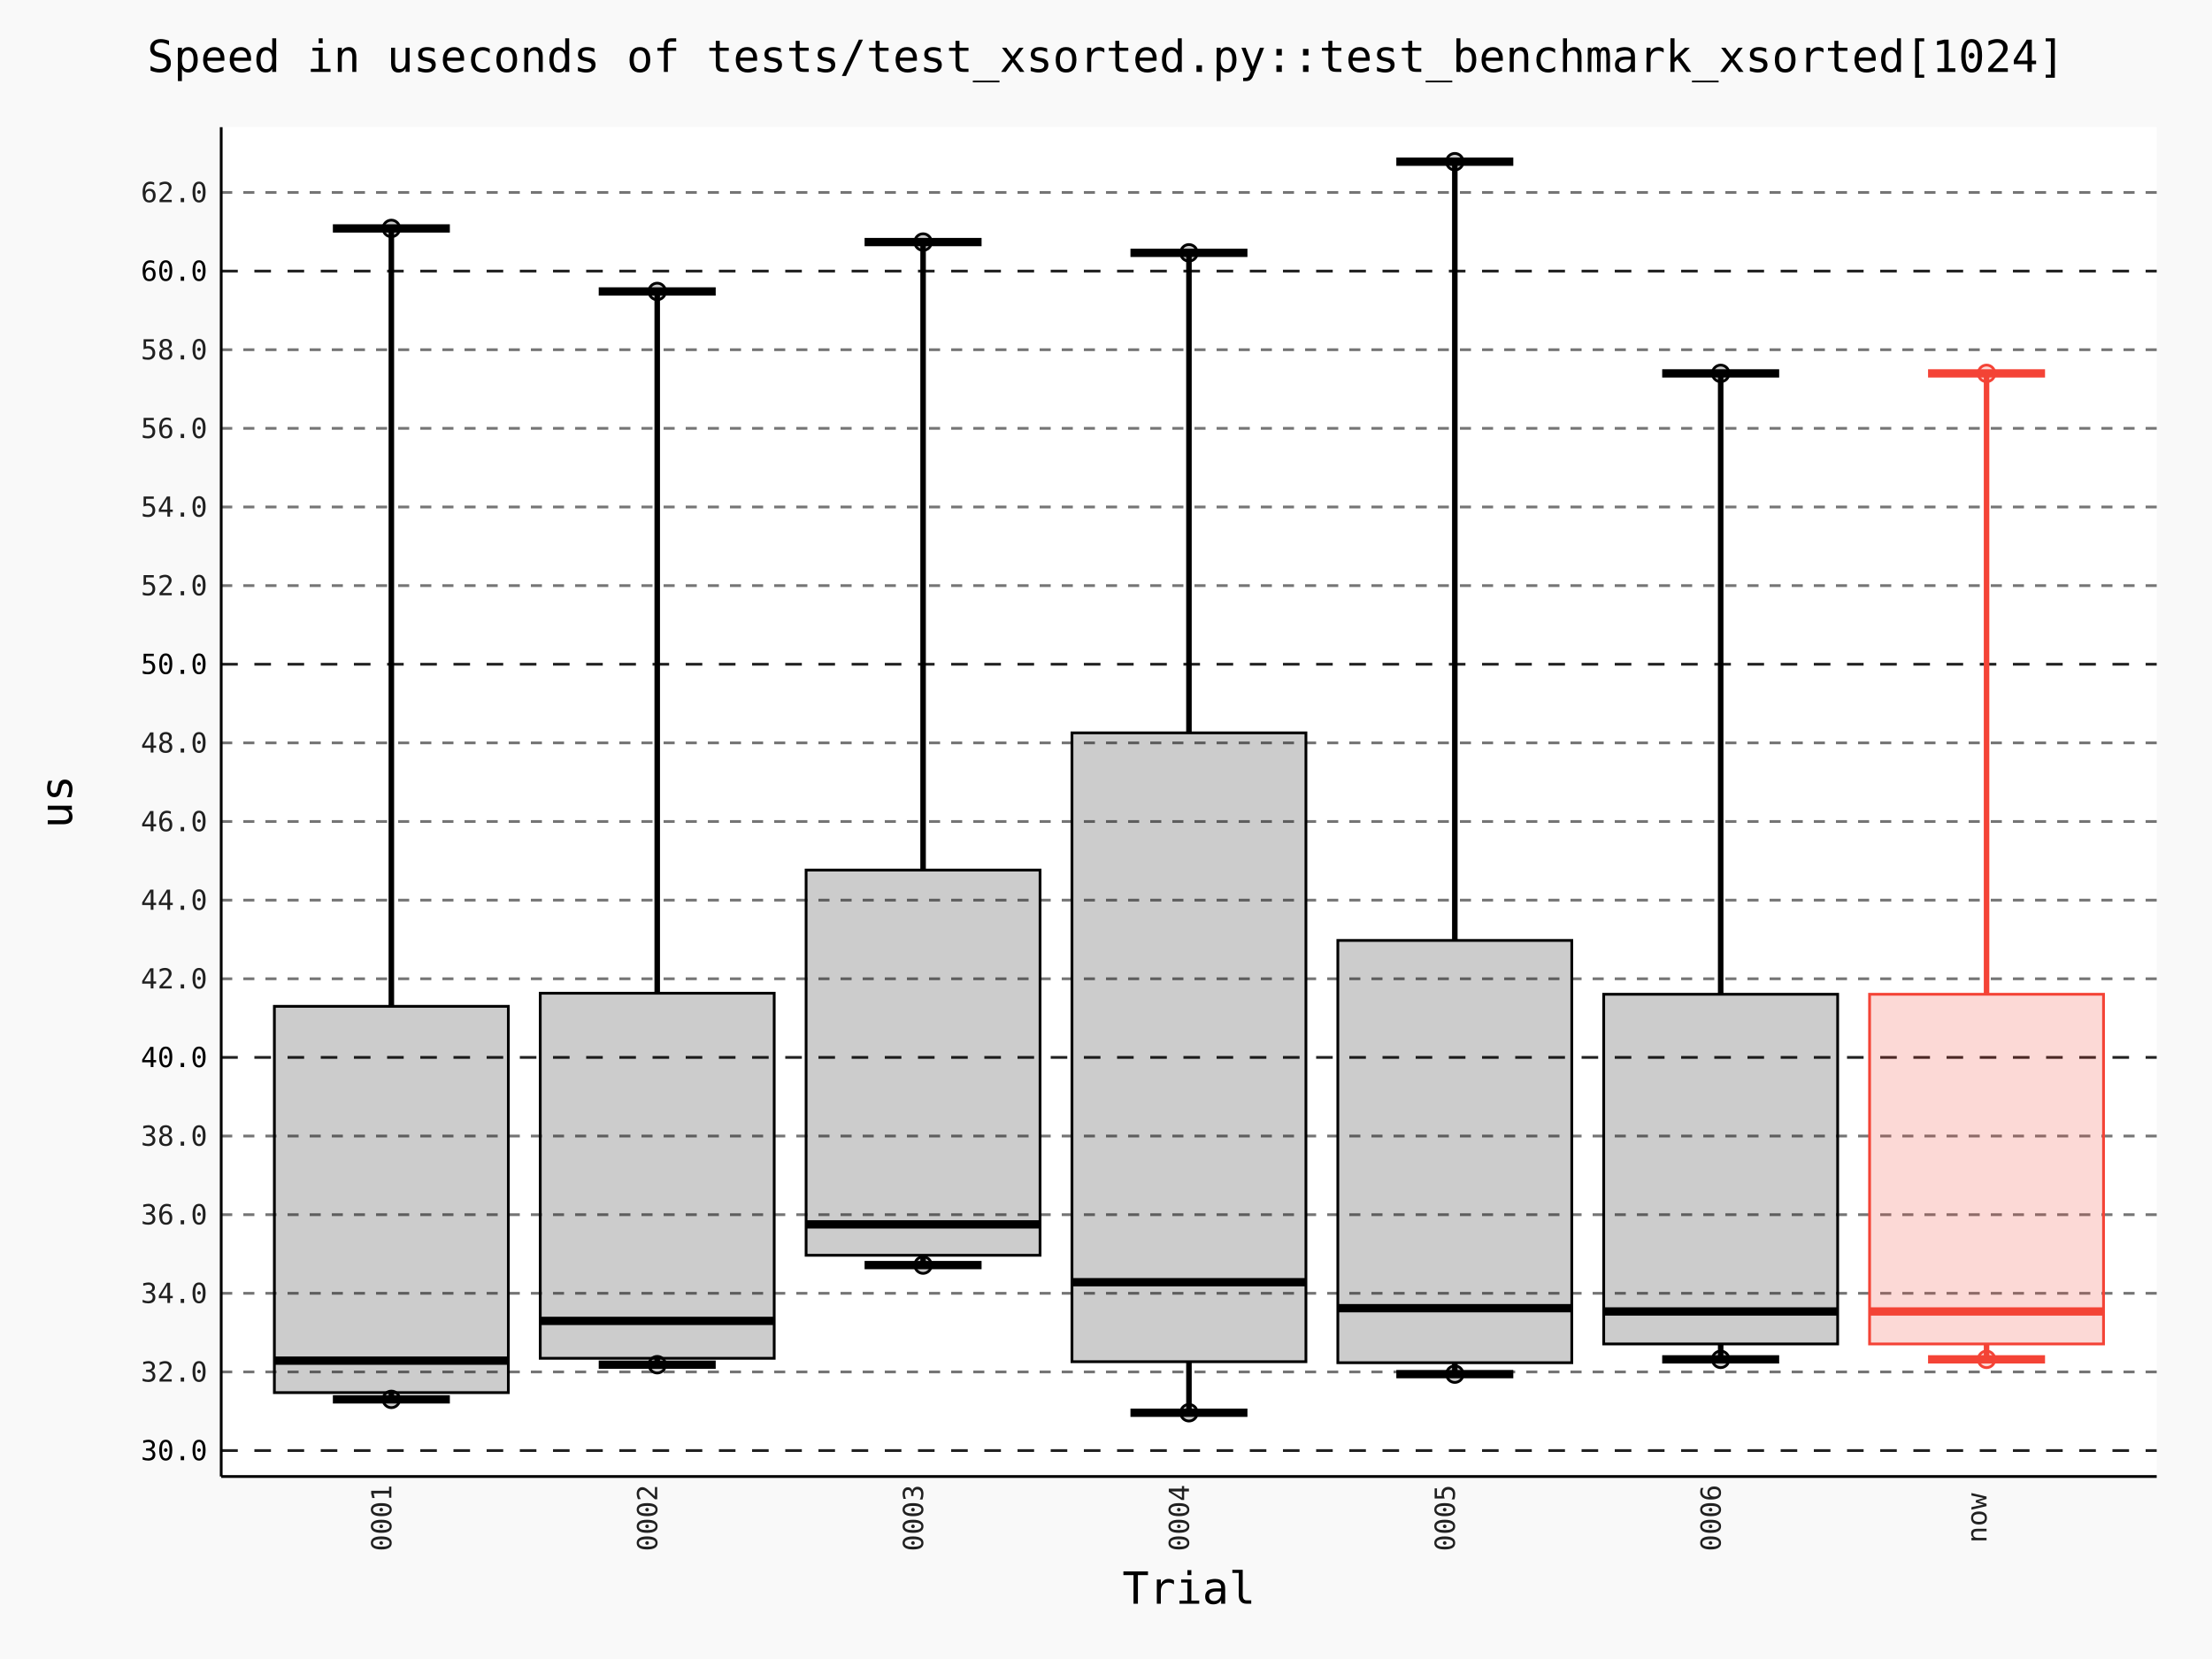
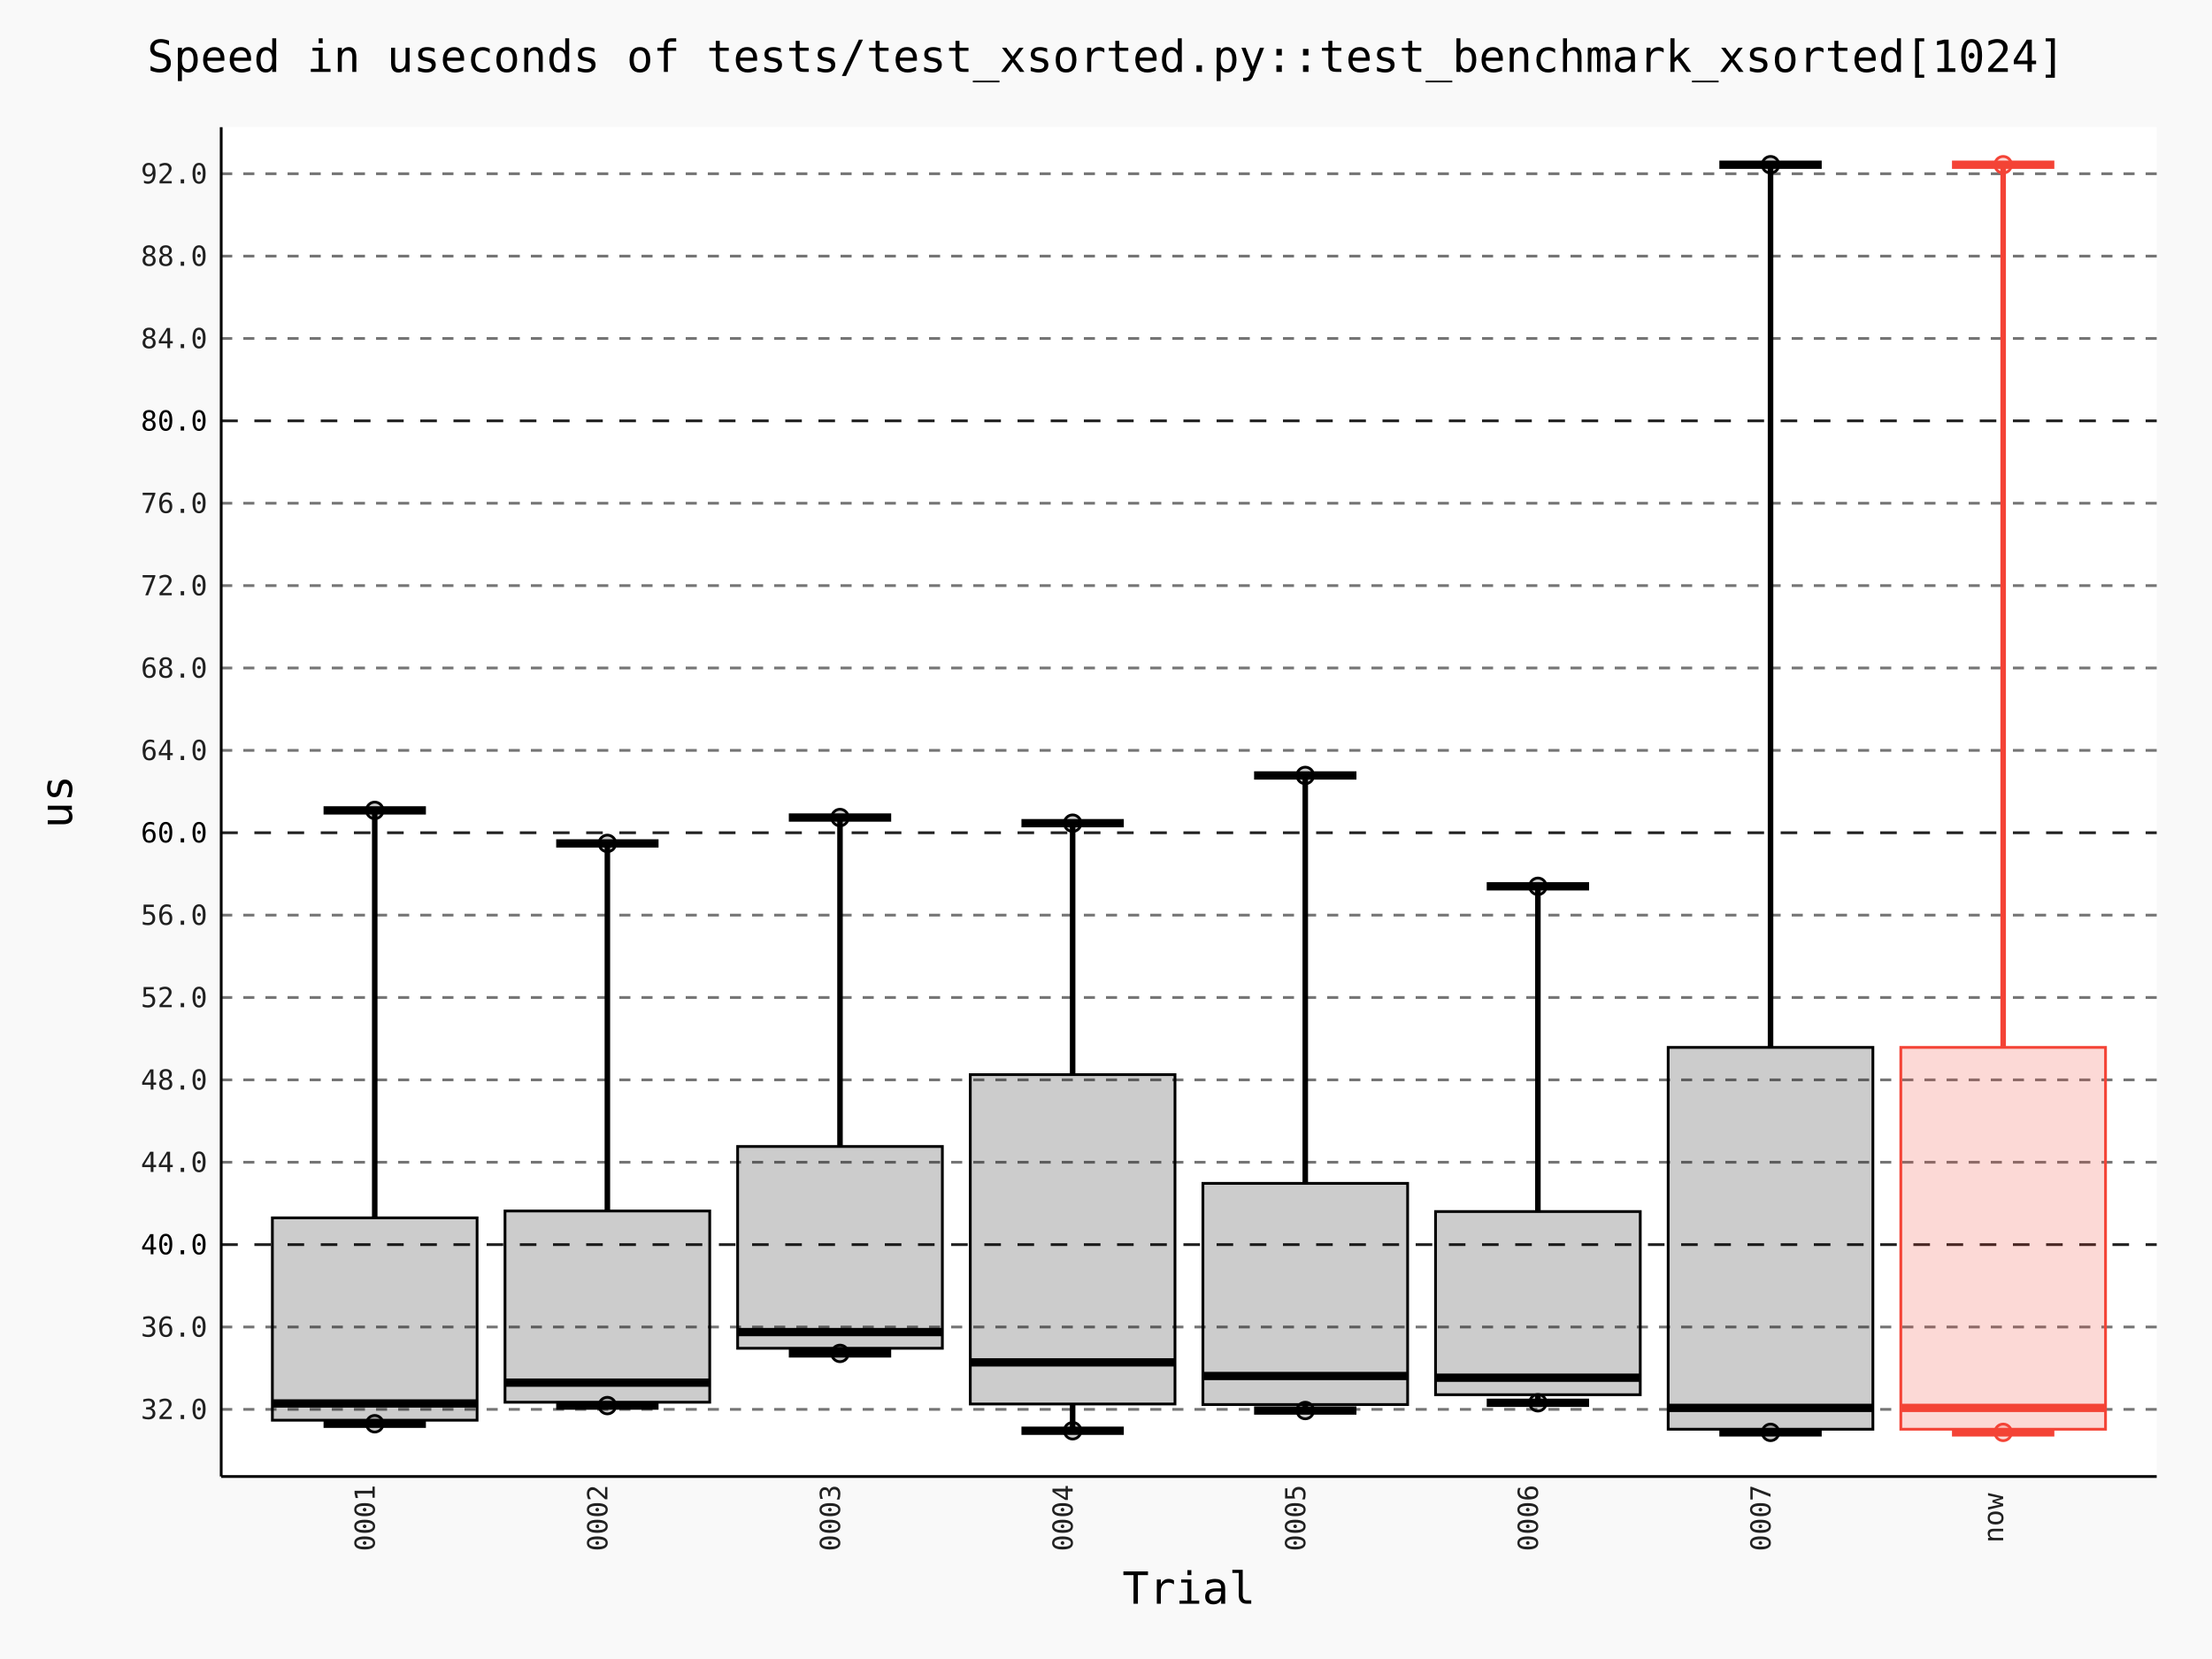
- <svg xmlns="http://www.w3.org/2000/svg" class="pygal-chart" id="chart-5411e45b-d061-4922-9104-55b11b91540a" viewBox="0 0 800 600">
+ <svg xmlns="http://www.w3.org/2000/svg" class="pygal-chart" id="chart-9ae36a79-d281-4e0a-bf12-d14bc31a1edd" viewBox="0 0 800 600">
  <defs>
-     <style type="text/css">#chart-5411e45b-d061-4922-9104-55b11b91540a{-webkit-user-select:none;-webkit-font-smoothing:antialiased;font-family:Consolas,"Deja Vu Sans Mono","Bitstream Vera Sans Mono","Courier New",monospace}#chart-5411e45b-d061-4922-9104-55b11b91540a .title{font-family:Consolas,"Deja Vu Sans Mono","Bitstream Vera Sans Mono","Courier New",monospace;font-size:16px}#chart-5411e45b-d061-4922-9104-55b11b91540a .legends .legend text{font-family:Consolas,"Deja Vu Sans Mono","Bitstream Vera Sans Mono","Courier New",monospace;font-size:14px}#chart-5411e45b-d061-4922-9104-55b11b91540a .axis text{font-family:Consolas,"Deja Vu Sans Mono","Bitstream Vera Sans Mono","Courier New",monospace;font-size:10px}#chart-5411e45b-d061-4922-9104-55b11b91540a .axis text.major{font-family:Consolas,"Deja Vu Sans Mono","Bitstream Vera Sans Mono","Courier New",monospace;font-size:10px}#chart-5411e45b-d061-4922-9104-55b11b91540a .series text{font-family:Consolas,"Deja Vu Sans Mono","Bitstream Vera Sans Mono","Courier New",monospace;font-size:8px}#chart-5411e45b-d061-4922-9104-55b11b91540a .tooltip{font-family:Consolas,"Deja Vu Sans Mono","Bitstream Vera Sans Mono","Courier New",monospace;font-size:14px}#chart-5411e45b-d061-4922-9104-55b11b91540a text.no_data{font-family:Consolas,"Deja Vu Sans Mono","Bitstream Vera Sans Mono","Courier New",monospace;font-size:64px}
- #chart-5411e45b-d061-4922-9104-55b11b91540a{background-color:rgba(249,249,249,1)}#chart-5411e45b-d061-4922-9104-55b11b91540a path,#chart-5411e45b-d061-4922-9104-55b11b91540a line,#chart-5411e45b-d061-4922-9104-55b11b91540a rect,#chart-5411e45b-d061-4922-9104-55b11b91540a circle{-webkit-transition:150ms;-moz-transition:150ms;transition:150ms}#chart-5411e45b-d061-4922-9104-55b11b91540a .graph &gt; .background{fill:rgba(249,249,249,1)}#chart-5411e45b-d061-4922-9104-55b11b91540a .plot &gt; .background{fill:rgba(255,255,255,1)}#chart-5411e45b-d061-4922-9104-55b11b91540a .graph{fill:rgba(0,0,0,.87)}#chart-5411e45b-d061-4922-9104-55b11b91540a text.no_data{fill:rgba(0,0,0,1)}#chart-5411e45b-d061-4922-9104-55b11b91540a .title{fill:rgba(0,0,0,1)}#chart-5411e45b-d061-4922-9104-55b11b91540a .legends .legend text{fill:rgba(0,0,0,.87)}#chart-5411e45b-d061-4922-9104-55b11b91540a .legends .legend:hover text{fill:rgba(0,0,0,1)}#chart-5411e45b-d061-4922-9104-55b11b91540a .axis .line{stroke:rgba(0,0,0,1)}#chart-5411e45b-d061-4922-9104-55b11b91540a .axis .guide.line{stroke:rgba(0,0,0,.54)}#chart-5411e45b-d061-4922-9104-55b11b91540a .axis .major.line{stroke:rgba(0,0,0,.87)}#chart-5411e45b-d061-4922-9104-55b11b91540a .axis text.major{fill:rgba(0,0,0,1)}#chart-5411e45b-d061-4922-9104-55b11b91540a .axis.y .guides:hover .guide.line,#chart-5411e45b-d061-4922-9104-55b11b91540a .line-graph .axis.x .guides:hover .guide.line,#chart-5411e45b-d061-4922-9104-55b11b91540a .stackedline-graph .axis.x .guides:hover .guide.line,#chart-5411e45b-d061-4922-9104-55b11b91540a .xy-graph .axis.x .guides:hover .guide.line{stroke:rgba(0,0,0,1)}#chart-5411e45b-d061-4922-9104-55b11b91540a .axis .guides:hover text{fill:rgba(0,0,0,1)}#chart-5411e45b-d061-4922-9104-55b11b91540a .reactive{fill-opacity:.7}#chart-5411e45b-d061-4922-9104-55b11b91540a .reactive.active,#chart-5411e45b-d061-4922-9104-55b11b91540a .active .reactive{fill-opacity:.8;stroke-width:4}#chart-5411e45b-d061-4922-9104-55b11b91540a .series text{fill:rgba(0,0,0,1)}#chart-5411e45b-d061-4922-9104-55b11b91540a .tooltip rect{fill:rgba(255,255,255,1);stroke:rgba(0,0,0,1);-webkit-transition:opacity 150ms;-moz-transition:opacity 150ms;transition:opacity 150ms}#chart-5411e45b-d061-4922-9104-55b11b91540a .tooltip .label{fill:rgba(0,0,0,.87)}#chart-5411e45b-d061-4922-9104-55b11b91540a .tooltip .label{fill:rgba(0,0,0,.87)}#chart-5411e45b-d061-4922-9104-55b11b91540a .tooltip .legend{font-size:.8em;fill:rgba(0,0,0,.54)}#chart-5411e45b-d061-4922-9104-55b11b91540a .tooltip .x_label{font-size:.6em;fill:rgba(0,0,0,1)}#chart-5411e45b-d061-4922-9104-55b11b91540a .tooltip .value{font-size:1.5em}#chart-5411e45b-d061-4922-9104-55b11b91540a .map-element{fill:rgba(0,0,0,.87);stroke:rgba(0,0,0,.54) !important;opacity:.9;stroke-width:3;-webkit-transition:opacity 150ms;-moz-transition:opacity 150ms;transition:opacity 150ms}#chart-5411e45b-d061-4922-9104-55b11b91540a .map-element:hover{opacity:1;stroke-width:10}#chart-5411e45b-d061-4922-9104-55b11b91540a .color-0,#chart-5411e45b-d061-4922-9104-55b11b91540a .color-0 a:visited{stroke:#000000;fill:#000000}#chart-5411e45b-d061-4922-9104-55b11b91540a .color-1,#chart-5411e45b-d061-4922-9104-55b11b91540a .color-1 a:visited{stroke:#000000;fill:#000000}#chart-5411e45b-d061-4922-9104-55b11b91540a .color-2,#chart-5411e45b-d061-4922-9104-55b11b91540a .color-2 a:visited{stroke:#000000;fill:#000000}#chart-5411e45b-d061-4922-9104-55b11b91540a .color-3,#chart-5411e45b-d061-4922-9104-55b11b91540a .color-3 a:visited{stroke:#000000;fill:#000000}#chart-5411e45b-d061-4922-9104-55b11b91540a .color-4,#chart-5411e45b-d061-4922-9104-55b11b91540a .color-4 a:visited{stroke:#000000;fill:#000000}#chart-5411e45b-d061-4922-9104-55b11b91540a .color-5,#chart-5411e45b-d061-4922-9104-55b11b91540a .color-5 a:visited{stroke:#000000;fill:#000000}#chart-5411e45b-d061-4922-9104-55b11b91540a .color-6,#chart-5411e45b-d061-4922-9104-55b11b91540a .color-6 a:visited{stroke:#F44336;fill:#F44336}#chart-5411e45b-d061-4922-9104-55b11b91540a .text-overlay .color-0 text{fill:white}#chart-5411e45b-d061-4922-9104-55b11b91540a .text-overlay .color-1 text{fill:white}#chart-5411e45b-d061-4922-9104-55b11b91540a .text-overlay .color-2 text{fill:white}#chart-5411e45b-d061-4922-9104-55b11b91540a .text-overlay .color-3 text{fill:white}#chart-5411e45b-d061-4922-9104-55b11b91540a .text-overlay .color-4 text{fill:white}#chart-5411e45b-d061-4922-9104-55b11b91540a .text-overlay .color-5 text{fill:white}#chart-5411e45b-d061-4922-9104-55b11b91540a .text-overlay .color-6 text{fill:black}
- #chart-5411e45b-d061-4922-9104-55b11b91540a text.no_data{text-anchor:middle}#chart-5411e45b-d061-4922-9104-55b11b91540a .guide.line{fill-opacity:0}#chart-5411e45b-d061-4922-9104-55b11b91540a .centered{text-anchor:middle}#chart-5411e45b-d061-4922-9104-55b11b91540a .title{text-anchor:middle}#chart-5411e45b-d061-4922-9104-55b11b91540a .legends .legend text{fill-opacity:1}#chart-5411e45b-d061-4922-9104-55b11b91540a .axis.x text{text-anchor:middle}#chart-5411e45b-d061-4922-9104-55b11b91540a .axis.x:not(.web) text[transform]{text-anchor:start}#chart-5411e45b-d061-4922-9104-55b11b91540a .axis.y text{text-anchor:end}#chart-5411e45b-d061-4922-9104-55b11b91540a .axis.y2 text{text-anchor:start}#chart-5411e45b-d061-4922-9104-55b11b91540a .axis .guide.line{stroke-dasharray:4,4}#chart-5411e45b-d061-4922-9104-55b11b91540a .axis .major.guide.line{stroke-dasharray:6,6}#chart-5411e45b-d061-4922-9104-55b11b91540a .horizontal .axis.y .guide.line,#chart-5411e45b-d061-4922-9104-55b11b91540a .horizontal .axis.y2 .guide.line,#chart-5411e45b-d061-4922-9104-55b11b91540a .vertical .axis.x .guide.line{opacity:0}#chart-5411e45b-d061-4922-9104-55b11b91540a .horizontal .axis.always_show .guide.line,#chart-5411e45b-d061-4922-9104-55b11b91540a .vertical .axis.always_show .guide.line{opacity:1 !important}#chart-5411e45b-d061-4922-9104-55b11b91540a .axis.y .guides:hover .guide.line,#chart-5411e45b-d061-4922-9104-55b11b91540a .axis.y2 .guides:hover .guide.line,#chart-5411e45b-d061-4922-9104-55b11b91540a .axis.x .guides:hover .guide.line{opacity:1}#chart-5411e45b-d061-4922-9104-55b11b91540a .axis .guides:hover text{opacity:1}#chart-5411e45b-d061-4922-9104-55b11b91540a .nofill{fill:none}#chart-5411e45b-d061-4922-9104-55b11b91540a .subtle-fill{fill-opacity:.2}#chart-5411e45b-d061-4922-9104-55b11b91540a .dot{stroke-width:1px;fill-opacity:1}#chart-5411e45b-d061-4922-9104-55b11b91540a .dot.active{stroke-width:5px}#chart-5411e45b-d061-4922-9104-55b11b91540a .dot.negative{fill:transparent}#chart-5411e45b-d061-4922-9104-55b11b91540a text,#chart-5411e45b-d061-4922-9104-55b11b91540a tspan{stroke:none !important}#chart-5411e45b-d061-4922-9104-55b11b91540a .series text.active{opacity:1}#chart-5411e45b-d061-4922-9104-55b11b91540a .tooltip rect{fill-opacity:.95;stroke-width:.5}#chart-5411e45b-d061-4922-9104-55b11b91540a .tooltip text{fill-opacity:1}
+     <style type="text/css">#chart-9ae36a79-d281-4e0a-bf12-d14bc31a1edd{-webkit-user-select:none;-webkit-font-smoothing:antialiased;font-family:Consolas,"Deja Vu Sans Mono","Bitstream Vera Sans Mono","Courier New",monospace}#chart-9ae36a79-d281-4e0a-bf12-d14bc31a1edd .title{font-family:Consolas,"Deja Vu Sans Mono","Bitstream Vera Sans Mono","Courier New",monospace;font-size:16px}#chart-9ae36a79-d281-4e0a-bf12-d14bc31a1edd .legends .legend text{font-family:Consolas,"Deja Vu Sans Mono","Bitstream Vera Sans Mono","Courier New",monospace;font-size:14px}#chart-9ae36a79-d281-4e0a-bf12-d14bc31a1edd .axis text{font-family:Consolas,"Deja Vu Sans Mono","Bitstream Vera Sans Mono","Courier New",monospace;font-size:10px}#chart-9ae36a79-d281-4e0a-bf12-d14bc31a1edd .axis text.major{font-family:Consolas,"Deja Vu Sans Mono","Bitstream Vera Sans Mono","Courier New",monospace;font-size:10px}#chart-9ae36a79-d281-4e0a-bf12-d14bc31a1edd .series text{font-family:Consolas,"Deja Vu Sans Mono","Bitstream Vera Sans Mono","Courier New",monospace;font-size:8px}#chart-9ae36a79-d281-4e0a-bf12-d14bc31a1edd .tooltip{font-family:Consolas,"Deja Vu Sans Mono","Bitstream Vera Sans Mono","Courier New",monospace;font-size:14px}#chart-9ae36a79-d281-4e0a-bf12-d14bc31a1edd text.no_data{font-family:Consolas,"Deja Vu Sans Mono","Bitstream Vera Sans Mono","Courier New",monospace;font-size:64px}
+ #chart-9ae36a79-d281-4e0a-bf12-d14bc31a1edd{background-color:rgba(249,249,249,1)}#chart-9ae36a79-d281-4e0a-bf12-d14bc31a1edd path,#chart-9ae36a79-d281-4e0a-bf12-d14bc31a1edd line,#chart-9ae36a79-d281-4e0a-bf12-d14bc31a1edd rect,#chart-9ae36a79-d281-4e0a-bf12-d14bc31a1edd circle{-webkit-transition:150ms;-moz-transition:150ms;transition:150ms}#chart-9ae36a79-d281-4e0a-bf12-d14bc31a1edd .graph &gt; .background{fill:rgba(249,249,249,1)}#chart-9ae36a79-d281-4e0a-bf12-d14bc31a1edd .plot &gt; .background{fill:rgba(255,255,255,1)}#chart-9ae36a79-d281-4e0a-bf12-d14bc31a1edd .graph{fill:rgba(0,0,0,.87)}#chart-9ae36a79-d281-4e0a-bf12-d14bc31a1edd text.no_data{fill:rgba(0,0,0,1)}#chart-9ae36a79-d281-4e0a-bf12-d14bc31a1edd .title{fill:rgba(0,0,0,1)}#chart-9ae36a79-d281-4e0a-bf12-d14bc31a1edd .legends .legend text{fill:rgba(0,0,0,.87)}#chart-9ae36a79-d281-4e0a-bf12-d14bc31a1edd .legends .legend:hover text{fill:rgba(0,0,0,1)}#chart-9ae36a79-d281-4e0a-bf12-d14bc31a1edd .axis .line{stroke:rgba(0,0,0,1)}#chart-9ae36a79-d281-4e0a-bf12-d14bc31a1edd .axis .guide.line{stroke:rgba(0,0,0,.54)}#chart-9ae36a79-d281-4e0a-bf12-d14bc31a1edd .axis .major.line{stroke:rgba(0,0,0,.87)}#chart-9ae36a79-d281-4e0a-bf12-d14bc31a1edd .axis text.major{fill:rgba(0,0,0,1)}#chart-9ae36a79-d281-4e0a-bf12-d14bc31a1edd .axis.y .guides:hover .guide.line,#chart-9ae36a79-d281-4e0a-bf12-d14bc31a1edd .line-graph .axis.x .guides:hover .guide.line,#chart-9ae36a79-d281-4e0a-bf12-d14bc31a1edd .stackedline-graph .axis.x .guides:hover .guide.line,#chart-9ae36a79-d281-4e0a-bf12-d14bc31a1edd .xy-graph .axis.x .guides:hover .guide.line{stroke:rgba(0,0,0,1)}#chart-9ae36a79-d281-4e0a-bf12-d14bc31a1edd .axis .guides:hover text{fill:rgba(0,0,0,1)}#chart-9ae36a79-d281-4e0a-bf12-d14bc31a1edd .reactive{fill-opacity:.7}#chart-9ae36a79-d281-4e0a-bf12-d14bc31a1edd .reactive.active,#chart-9ae36a79-d281-4e0a-bf12-d14bc31a1edd .active .reactive{fill-opacity:.8;stroke-width:4}#chart-9ae36a79-d281-4e0a-bf12-d14bc31a1edd .series text{fill:rgba(0,0,0,1)}#chart-9ae36a79-d281-4e0a-bf12-d14bc31a1edd .tooltip rect{fill:rgba(255,255,255,1);stroke:rgba(0,0,0,1);-webkit-transition:opacity 150ms;-moz-transition:opacity 150ms;transition:opacity 150ms}#chart-9ae36a79-d281-4e0a-bf12-d14bc31a1edd .tooltip .label{fill:rgba(0,0,0,.87)}#chart-9ae36a79-d281-4e0a-bf12-d14bc31a1edd .tooltip .label{fill:rgba(0,0,0,.87)}#chart-9ae36a79-d281-4e0a-bf12-d14bc31a1edd .tooltip .legend{font-size:.8em;fill:rgba(0,0,0,.54)}#chart-9ae36a79-d281-4e0a-bf12-d14bc31a1edd .tooltip .x_label{font-size:.6em;fill:rgba(0,0,0,1)}#chart-9ae36a79-d281-4e0a-bf12-d14bc31a1edd .tooltip .value{font-size:1.5em}#chart-9ae36a79-d281-4e0a-bf12-d14bc31a1edd .map-element{fill:rgba(0,0,0,.87);stroke:rgba(0,0,0,.54) !important;opacity:.9;stroke-width:3;-webkit-transition:opacity 150ms;-moz-transition:opacity 150ms;transition:opacity 150ms}#chart-9ae36a79-d281-4e0a-bf12-d14bc31a1edd .map-element:hover{opacity:1;stroke-width:10}#chart-9ae36a79-d281-4e0a-bf12-d14bc31a1edd .color-0,#chart-9ae36a79-d281-4e0a-bf12-d14bc31a1edd .color-0 a:visited{stroke:#000000;fill:#000000}#chart-9ae36a79-d281-4e0a-bf12-d14bc31a1edd .color-1,#chart-9ae36a79-d281-4e0a-bf12-d14bc31a1edd .color-1 a:visited{stroke:#000000;fill:#000000}#chart-9ae36a79-d281-4e0a-bf12-d14bc31a1edd .color-2,#chart-9ae36a79-d281-4e0a-bf12-d14bc31a1edd .color-2 a:visited{stroke:#000000;fill:#000000}#chart-9ae36a79-d281-4e0a-bf12-d14bc31a1edd .color-3,#chart-9ae36a79-d281-4e0a-bf12-d14bc31a1edd .color-3 a:visited{stroke:#000000;fill:#000000}#chart-9ae36a79-d281-4e0a-bf12-d14bc31a1edd .color-4,#chart-9ae36a79-d281-4e0a-bf12-d14bc31a1edd .color-4 a:visited{stroke:#000000;fill:#000000}#chart-9ae36a79-d281-4e0a-bf12-d14bc31a1edd .color-5,#chart-9ae36a79-d281-4e0a-bf12-d14bc31a1edd .color-5 a:visited{stroke:#000000;fill:#000000}#chart-9ae36a79-d281-4e0a-bf12-d14bc31a1edd .color-6,#chart-9ae36a79-d281-4e0a-bf12-d14bc31a1edd .color-6 a:visited{stroke:#000000;fill:#000000}#chart-9ae36a79-d281-4e0a-bf12-d14bc31a1edd .color-7,#chart-9ae36a79-d281-4e0a-bf12-d14bc31a1edd .color-7 a:visited{stroke:#F44336;fill:#F44336}#chart-9ae36a79-d281-4e0a-bf12-d14bc31a1edd .text-overlay .color-0 text{fill:white}#chart-9ae36a79-d281-4e0a-bf12-d14bc31a1edd .text-overlay .color-1 text{fill:white}#chart-9ae36a79-d281-4e0a-bf12-d14bc31a1edd .text-overlay .color-2 text{fill:white}#chart-9ae36a79-d281-4e0a-bf12-d14bc31a1edd .text-overlay .color-3 text{fill:white}#chart-9ae36a79-d281-4e0a-bf12-d14bc31a1edd .text-overlay .color-4 text{fill:white}#chart-9ae36a79-d281-4e0a-bf12-d14bc31a1edd .text-overlay .color-5 text{fill:white}#chart-9ae36a79-d281-4e0a-bf12-d14bc31a1edd .text-overlay .color-6 text{fill:white}#chart-9ae36a79-d281-4e0a-bf12-d14bc31a1edd .text-overlay .color-7 text{fill:black}
+ #chart-9ae36a79-d281-4e0a-bf12-d14bc31a1edd text.no_data{text-anchor:middle}#chart-9ae36a79-d281-4e0a-bf12-d14bc31a1edd .guide.line{fill-opacity:0}#chart-9ae36a79-d281-4e0a-bf12-d14bc31a1edd .centered{text-anchor:middle}#chart-9ae36a79-d281-4e0a-bf12-d14bc31a1edd .title{text-anchor:middle}#chart-9ae36a79-d281-4e0a-bf12-d14bc31a1edd .legends .legend text{fill-opacity:1}#chart-9ae36a79-d281-4e0a-bf12-d14bc31a1edd .axis.x text{text-anchor:middle}#chart-9ae36a79-d281-4e0a-bf12-d14bc31a1edd .axis.x:not(.web) text[transform]{text-anchor:start}#chart-9ae36a79-d281-4e0a-bf12-d14bc31a1edd .axis.y text{text-anchor:end}#chart-9ae36a79-d281-4e0a-bf12-d14bc31a1edd .axis.y2 text{text-anchor:start}#chart-9ae36a79-d281-4e0a-bf12-d14bc31a1edd .axis .guide.line{stroke-dasharray:4,4}#chart-9ae36a79-d281-4e0a-bf12-d14bc31a1edd .axis .major.guide.line{stroke-dasharray:6,6}#chart-9ae36a79-d281-4e0a-bf12-d14bc31a1edd .horizontal .axis.y .guide.line,#chart-9ae36a79-d281-4e0a-bf12-d14bc31a1edd .horizontal .axis.y2 .guide.line,#chart-9ae36a79-d281-4e0a-bf12-d14bc31a1edd .vertical .axis.x .guide.line{opacity:0}#chart-9ae36a79-d281-4e0a-bf12-d14bc31a1edd .horizontal .axis.always_show .guide.line,#chart-9ae36a79-d281-4e0a-bf12-d14bc31a1edd .vertical .axis.always_show .guide.line{opacity:1 !important}#chart-9ae36a79-d281-4e0a-bf12-d14bc31a1edd .axis.y .guides:hover .guide.line,#chart-9ae36a79-d281-4e0a-bf12-d14bc31a1edd .axis.y2 .guides:hover .guide.line,#chart-9ae36a79-d281-4e0a-bf12-d14bc31a1edd .axis.x .guides:hover .guide.line{opacity:1}#chart-9ae36a79-d281-4e0a-bf12-d14bc31a1edd .axis .guides:hover text{opacity:1}#chart-9ae36a79-d281-4e0a-bf12-d14bc31a1edd .nofill{fill:none}#chart-9ae36a79-d281-4e0a-bf12-d14bc31a1edd .subtle-fill{fill-opacity:.2}#chart-9ae36a79-d281-4e0a-bf12-d14bc31a1edd .dot{stroke-width:1px;fill-opacity:1}#chart-9ae36a79-d281-4e0a-bf12-d14bc31a1edd .dot.active{stroke-width:5px}#chart-9ae36a79-d281-4e0a-bf12-d14bc31a1edd .dot.negative{fill:transparent}#chart-9ae36a79-d281-4e0a-bf12-d14bc31a1edd text,#chart-9ae36a79-d281-4e0a-bf12-d14bc31a1edd tspan{stroke:none !important}#chart-9ae36a79-d281-4e0a-bf12-d14bc31a1edd .series text.active{opacity:1}#chart-9ae36a79-d281-4e0a-bf12-d14bc31a1edd .tooltip rect{fill-opacity:.95;stroke-width:.5}#chart-9ae36a79-d281-4e0a-bf12-d14bc31a1edd .tooltip text{fill-opacity:1}
.axis.x text{text-anchor:middle !important}.tooltip .value{font-size:1em !important}</style>
  </defs>
  <g class="graph plot-graph vertical">
    <rect class="background" height="600" width="800" x="0" y="0" />
    <g class="plot" transform="translate(80, 46)">
      <rect class="background" height="488" width="700.0" x="0" y="0" />
      <g class="axis y">
        <path class="line" d="M0 488 h700" />
        <g class="guides">
-           <path class="major guide line" d="M0 478.615 h700" />
-           <text class="major" x="-5" y="482.115">30.0</text>
-         </g>
-         <g class="guides">
-           <path class="guide line" d="M0 450.177 h700" />
-           <text class="" x="-5" y="453.677">32.0</text>
-         </g>
-         <g class="guides">
-           <path class="guide line" d="M0 421.739 h700" />
-           <text class="" x="-5" y="425.239">34.0</text>
-         </g>
-         <g class="guides">
-           <path class="guide line" d="M0 393.301 h700" />
-           <text class="" x="-5" y="396.801">36.0</text>
-         </g>
-         <g class="guides">
-           <path class="guide line" d="M0 364.862 h700" />
-           <text class="" x="-5" y="368.362">38.0</text>
-         </g>
-         <g class="guides">
-           <path class="major guide line" d="M0 336.424 h700" />
-           <text class="major" x="-5" y="339.924">40.0</text>
-         </g>
-         <g class="guides">
-           <path class="guide line" d="M0 307.986 h700" />
-           <text class="" x="-5" y="311.486">42.0</text>
-         </g>
-         <g class="guides">
-           <path class="guide line" d="M0 279.548 h700" />
-           <text class="" x="-5" y="283.048">44.0</text>
-         </g>
-         <g class="guides">
-           <path class="guide line" d="M0 251.11 h700" />
-           <text class="" x="-5" y="254.61">46.0</text>
-         </g>
-         <g class="guides">
-           <path class="guide line" d="M0 222.671 h700" />
-           <text class="" x="-5" y="226.171">48.0</text>
-         </g>
-         <g class="guides">
-           <path class="major guide line" d="M0 194.233 h700" />
-           <text class="major" x="-5" y="197.733">50.0</text>
+           <path class="guide line" d="M0 463.719 h700" />
+           <text class="" x="-5" y="467.219">32.0</text>
+         </g>
+         <g class="guides">
+           <path class="guide line" d="M0 433.927 h700" />
+           <text class="" x="-5" y="437.427">36.0</text>
+         </g>
+         <g class="guides">
+           <path class="major guide line" d="M0 404.134 h700" />
+           <text class="major" x="-5" y="407.634">40.0</text>
+         </g>
+         <g class="guides">
+           <path class="guide line" d="M0 374.342 h700" />
+           <text class="" x="-5" y="377.842">44.0</text>
+         </g>
+         <g class="guides">
+           <path class="guide line" d="M0 344.549 h700" />
+           <text class="" x="-5" y="348.049">48.0</text>
+         </g>
+         <g class="guides">
+           <path class="guide line" d="M0 314.757 h700" />
+           <text class="" x="-5" y="318.257">52.0</text>
+         </g>
+         <g class="guides">
+           <path class="guide line" d="M0 284.965 h700" />
+           <text class="" x="-5" y="288.465">56.0</text>
+         </g>
+         <g class="guides">
+           <path class="major guide line" d="M0 255.172 h700" />
+           <text class="major" x="-5" y="258.672">60.0</text>
+         </g>
+         <g class="guides">
+           <path class="guide line" d="M0 225.38 h700" />
+           <text class="" x="-5" y="228.88">64.0</text>
+         </g>
+         <g class="guides">
+           <path class="guide line" d="M0 195.587 h700" />
+           <text class="" x="-5" y="199.087">68.0</text>
        </g>
        <g class="guides">
          <path class="guide line" d="M0 165.795 h700" />
-           <text class="" x="-5" y="169.295">52.0</text>
-         </g>
-         <g class="guides">
-           <path class="guide line" d="M0 137.357 h700" />
-           <text class="" x="-5" y="140.857">54.0</text>
-         </g>
-         <g class="guides">
-           <path class="guide line" d="M0 108.918 h700" />
-           <text class="" x="-5" y="112.418">56.0</text>
-         </g>
-         <g class="guides">
-           <path class="guide line" d="M0 80.48 h700" />
-           <text class="" x="-5" y="83.98">58.0</text>
-         </g>
-         <g class="guides">
-           <path class="major guide line" d="M0 52.042 h700" />
-           <text class="major" x="-5" y="55.542">60.0</text>
-         </g>
-         <g class="guides">
-           <path class="guide line" d="M0 23.604 h700" />
-           <text class="" x="-5" y="27.104">62.0</text>
+           <text class="" x="-5" y="169.295">72.0</text>
+         </g>
+         <g class="guides">
+           <path class="guide line" d="M0 136.002 h700" />
+           <text class="" x="-5" y="139.502">76.0</text>
+         </g>
+         <g class="guides">
+           <path class="major guide line" d="M0 106.21 h700" />
+           <text class="major" x="-5" y="109.71">80.0</text>
+         </g>
+         <g class="guides">
+           <path class="guide line" d="M0 76.418 h700" />
+           <text class="" x="-5" y="79.918">84.0</text>
+         </g>
+         <g class="guides">
+           <path class="guide line" d="M0 46.625 h700" />
+           <text class="" x="-5" y="50.125">88.0</text>
+         </g>
+         <g class="guides">
+           <path class="guide line" d="M0 16.833 h700" />
+           <text class="" x="-5" y="20.333">92.0</text>
        </g>
      </g>
      <g class="axis x">
        <path class="line" d="M0 0 v488" />
        <g class="guides">
-           <path class="guide line" d="M61.538 0 v488" />
-           <text class="" transform="rotate(-90 61.53846 503)" x="61.538" y="503.0">0001</text>
-         </g>
-         <g class="guides">
-           <path class="guide line" d="M157.692 0 v488" />
-           <text class="" transform="rotate(-90 157.6923 503)" x="157.692" y="503.0">0002</text>
-         </g>
-         <g class="guides">
-           <path class="guide line" d="M253.846 0 v488" />
-           <text class="" transform="rotate(-90 253.8462 503)" x="253.846" y="503.0">0003</text>
-         </g>
-         <g class="guides">
-           <path class="guide line" d="M350 0 v488" />
-           <text class="" transform="rotate(-90 350 503)" x="350.0" y="503.0">0004</text>
-         </g>
-         <g class="guides">
-           <path class="guide line" d="M446.154 0 v488" />
-           <text class="" transform="rotate(-90 446.1538 503)" x="446.154" y="503.0">0005</text>
-         </g>
-         <g class="guides">
-           <path class="guide line" d="M542.308 0 v488" />
-           <text class="" transform="rotate(-90 542.3077 503)" x="542.308" y="503.0">0006</text>
-         </g>
-         <g class="guides">
-           <path class="guide line" d="M638.462 0 v488" />
-           <text class="" transform="rotate(-90 638.4615 503)" x="638.462" y="503.0">now</text>
+           <path class="guide line" d="M55.529 0 v488" />
+           <text class="" transform="rotate(-90 55.52885 503)" x="55.529" y="503.0">0001</text>
+         </g>
+         <g class="guides">
+           <path class="guide line" d="M139.663 0 v488" />
+           <text class="" transform="rotate(-90 139.6635 503)" x="139.663" y="503.0">0002</text>
+         </g>
+         <g class="guides">
+           <path class="guide line" d="M223.798 0 v488" />
+           <text class="" transform="rotate(-90 223.7981 503)" x="223.798" y="503.0">0003</text>
+         </g>
+         <g class="guides">
+           <path class="guide line" d="M307.933 0 v488" />
+           <text class="" transform="rotate(-90 307.9327 503)" x="307.933" y="503.0">0004</text>
+         </g>
+         <g class="guides">
+           <path class="guide line" d="M392.067 0 v488" />
+           <text class="" transform="rotate(-90 392.0673 503)" x="392.067" y="503.0">0005</text>
+         </g>
+         <g class="guides">
+           <path class="guide line" d="M476.202 0 v488" />
+           <text class="" transform="rotate(-90 476.2019 503)" x="476.202" y="503.0">0006</text>
+         </g>
+         <g class="guides">
+           <path class="guide line" d="M560.337 0 v488" />
+           <text class="" transform="rotate(-90 560.3365 503)" x="560.337" y="503.0">0007</text>
+         </g>
+         <g class="guides">
+           <path class="guide line" d="M644.471 0 v488" />
+           <text class="" transform="rotate(-90 644.4712 503)" x="644.471" y="503.0">now</text>
        </g>
      </g>
      <g class="series serie-0 color-0">
        <g class="boxes">
          <g class="box">
-             <path class="reactive tooltip-trigger" d="M40.385 460.102 L82.692 460.102" stroke-width="3" />
-             <path class="reactive tooltip-trigger" d="M19.231 446.096 L103.846 446.096" stroke-width="3" />
-             <path class="reactive tooltip-trigger" d="M40.385 36.614 L82.692 36.614" stroke-width="3" />
-             <path class="reactive tooltip-trigger" d="M61.538 460.102 L61.538 457.66" stroke-width="2" />
-             <path class="reactive tooltip-trigger" d="M61.538 36.614 L61.538 317.95" stroke-width="2" />
-             <rect class="subtle-fill reactive tooltip-trigger" height="139.71" width="84.615" x="19.231" y="317.95" />
-             <circle class="subtle-fill reactive tooltip-trigger" cx="61.538" cy="460.102" r="3" />
-             <circle class="subtle-fill reactive tooltip-trigger" cx="61.538" cy="36.614" r="3" />
+             <path class="reactive tooltip-trigger" d="M37.019 468.918 L74.038 468.918" stroke-width="3" />
+             <path class="reactive tooltip-trigger" d="M18.51 461.582 L92.548 461.582" stroke-width="3" />
+             <path class="reactive tooltip-trigger" d="M37.019 247.091 L74.038 247.091" stroke-width="3" />
+             <path class="reactive tooltip-trigger" d="M55.529 468.918 L55.529 467.639" stroke-width="2" />
+             <path class="reactive tooltip-trigger" d="M55.529 247.091 L55.529 394.457" stroke-width="2" />
+             <rect class="subtle-fill reactive tooltip-trigger" height="73.181" width="74.038" x="18.51" y="394.457" />
+             <circle class="subtle-fill reactive tooltip-trigger" cx="55.529" cy="468.918" r="3" />
+             <circle class="subtle-fill reactive tooltip-trigger" cx="55.529" cy="247.091" r="3" />
          </g>
        </g>
      </g>
      <g class="series serie-1 color-1">
        <g class="boxes">
          <g class="box">
-             <path class="reactive tooltip-trigger" d="M136.538 447.561 L178.846 447.561" stroke-width="3" />
-             <path class="reactive tooltip-trigger" d="M115.385 431.721 L200 431.721" stroke-width="3" />
-             <path class="reactive tooltip-trigger" d="M136.538 59.407 L178.846 59.407" stroke-width="3" />
-             <path class="reactive tooltip-trigger" d="M157.692 447.561 L157.692 445.247" stroke-width="2" />
-             <path class="reactive tooltip-trigger" d="M157.692 59.407 L157.692 313.208" stroke-width="2" />
-             <rect class="subtle-fill reactive tooltip-trigger" height="132.039" width="84.615" x="115.385" y="313.208" />
-             <circle class="subtle-fill reactive tooltip-trigger" cx="157.692" cy="447.561" r="3" />
-             <circle class="subtle-fill reactive tooltip-trigger" cx="157.692" cy="59.407" r="3" />
+             <path class="reactive tooltip-trigger" d="M121.154 462.349 L158.173 462.349" stroke-width="3" />
+             <path class="reactive tooltip-trigger" d="M102.644 454.051 L176.683 454.051" stroke-width="3" />
+             <path class="reactive tooltip-trigger" d="M121.154 259.03 L158.173 259.03" stroke-width="3" />
+             <path class="reactive tooltip-trigger" d="M139.663 462.349 L139.663 461.137" stroke-width="2" />
+             <path class="reactive tooltip-trigger" d="M139.663 259.03 L139.663 391.973" stroke-width="2" />
+             <rect class="subtle-fill reactive tooltip-trigger" height="69.163" width="74.038" x="102.644" y="391.973" />
+             <circle class="subtle-fill reactive tooltip-trigger" cx="139.663" cy="462.349" r="3" />
+             <circle class="subtle-fill reactive tooltip-trigger" cx="139.663" cy="259.03" r="3" />
          </g>
        </g>
      </g>
      <g class="series serie-2 color-2">
        <g class="boxes">
          <g class="box">
-             <path class="reactive tooltip-trigger" d="M232.692 411.53 L275 411.53" stroke-width="3" />
-             <path class="reactive tooltip-trigger" d="M211.538 396.813 L296.154 396.813" stroke-width="3" />
-             <path class="reactive tooltip-trigger" d="M232.692 41.548 L275 41.548" stroke-width="3" />
-             <path class="reactive tooltip-trigger" d="M253.846 411.53 L253.846 407.989" stroke-width="2" />
-             <path class="reactive tooltip-trigger" d="M253.846 41.548 L253.846 268.667" stroke-width="2" />
-             <rect class="subtle-fill reactive tooltip-trigger" height="139.322" width="84.615" x="211.538" y="268.667" />
-             <circle class="subtle-fill reactive tooltip-trigger" cx="253.846" cy="411.53" r="3" />
-             <circle class="subtle-fill reactive tooltip-trigger" cx="253.846" cy="41.548" r="3" />
+             <path class="reactive tooltip-trigger" d="M205.288 443.475 L242.308 443.475" stroke-width="3" />
+             <path class="reactive tooltip-trigger" d="M186.779 435.766 L260.817 435.766" stroke-width="3" />
+             <path class="reactive tooltip-trigger" d="M205.288 249.675 L242.308 249.675" stroke-width="3" />
+             <path class="reactive tooltip-trigger" d="M223.798 443.475 L223.798 441.621" stroke-width="2" />
+             <path class="reactive tooltip-trigger" d="M223.798 249.675 L223.798 368.642" stroke-width="2" />
+             <rect class="subtle-fill reactive tooltip-trigger" height="72.978" width="74.038" x="186.779" y="368.642" />
+             <circle class="subtle-fill reactive tooltip-trigger" cx="223.798" cy="443.475" r="3" />
+             <circle class="subtle-fill reactive tooltip-trigger" cx="223.798" cy="249.675" r="3" />
          </g>
        </g>
      </g>
      <g class="series serie-3 color-3">
        <g class="boxes">
          <g class="box">
-             <path class="reactive tooltip-trigger" d="M328.846 464.937 L371.154 464.937" stroke-width="3" />
-             <path class="reactive tooltip-trigger" d="M307.692 417.729 L392.308 417.729" stroke-width="3" />
-             <path class="reactive tooltip-trigger" d="M328.846 45.444 L371.154 45.444" stroke-width="3" />
-             <path class="reactive tooltip-trigger" d="M350 464.937 L350 446.477" stroke-width="2" />
-             <path class="reactive tooltip-trigger" d="M350 45.444 L350 219.049" stroke-width="2" />
-             <rect class="subtle-fill reactive tooltip-trigger" height="227.428" width="84.615" x="307.692" y="219.049" />
-             <circle class="subtle-fill reactive tooltip-trigger" cx="350.0" cy="464.937" r="3" />
-             <circle class="subtle-fill reactive tooltip-trigger" cx="350.0" cy="45.444" r="3" />
+             <path class="reactive tooltip-trigger" d="M289.423 471.45 L326.442 471.45" stroke-width="3" />
+             <path class="reactive tooltip-trigger" d="M270.913 446.723 L344.952 446.723" stroke-width="3" />
+             <path class="reactive tooltip-trigger" d="M289.423 251.716 L326.442 251.716" stroke-width="3" />
+             <path class="reactive tooltip-trigger" d="M307.933 471.45 L307.933 461.781" stroke-width="2" />
+             <path class="reactive tooltip-trigger" d="M307.933 251.716 L307.933 342.652" stroke-width="2" />
+             <rect class="subtle-fill reactive tooltip-trigger" height="119.129" width="74.038" x="270.913" y="342.652" />
+             <circle class="subtle-fill reactive tooltip-trigger" cx="307.933" cy="471.45" r="3" />
+             <circle class="subtle-fill reactive tooltip-trigger" cx="307.933" cy="251.716" r="3" />
          </g>
        </g>
      </g>
      <g class="series serie-4 color-4">
        <g class="boxes">
          <g class="box">
-             <path class="reactive tooltip-trigger" d="M425 450.973 L467.308 450.973" stroke-width="3" />
-             <path class="reactive tooltip-trigger" d="M403.846 427.128 L488.462 427.128" stroke-width="3" />
-             <path class="reactive tooltip-trigger" d="M425 12.484 L467.308 12.484" stroke-width="3" />
-             <path class="reactive tooltip-trigger" d="M446.154 450.973 L446.154 446.846" stroke-width="2" />
-             <path class="reactive tooltip-trigger" d="M446.154 12.484 L446.154 294.119" stroke-width="2" />
-             <rect class="subtle-fill reactive tooltip-trigger" height="152.728" width="84.615" x="403.846" y="294.119" />
-             <circle class="subtle-fill reactive tooltip-trigger" cx="446.154" cy="450.973" r="3" />
-             <circle class="subtle-fill reactive tooltip-trigger" cx="446.154" cy="12.484" r="3" />
+             <path class="reactive tooltip-trigger" d="M373.558 464.136 L410.577 464.136" stroke-width="3" />
+             <path class="reactive tooltip-trigger" d="M355.048 451.646 L429.087 451.646" stroke-width="3" />
+             <path class="reactive tooltip-trigger" d="M373.558 234.452 L410.577 234.452" stroke-width="3" />
+             <path class="reactive tooltip-trigger" d="M392.067 464.136 L392.067 461.974" stroke-width="2" />
+             <path class="reactive tooltip-trigger" d="M392.067 234.452 L392.067 381.974" stroke-width="2" />
+             <rect class="subtle-fill reactive tooltip-trigger" height="80" width="74.038" x="355.048" y="381.974" />
+             <circle class="subtle-fill reactive tooltip-trigger" cx="392.067" cy="464.136" r="3" />
+             <circle class="subtle-fill reactive tooltip-trigger" cx="392.067" cy="234.452" r="3" />
          </g>
        </g>
      </g>
      <g class="series serie-5 color-5">
        <g class="boxes">
          <g class="box">
-             <path class="reactive tooltip-trigger" d="M521.154 445.627 L563.462 445.627" stroke-width="3" />
-             <path class="reactive tooltip-trigger" d="M500 428.308 L584.615 428.308" stroke-width="3" />
-             <path class="reactive tooltip-trigger" d="M521.154 89.04 L563.462 89.04" stroke-width="3" />
-             <path class="reactive tooltip-trigger" d="M542.308 445.627 L542.308 440.06" stroke-width="2" />
-             <path class="reactive tooltip-trigger" d="M542.308 89.04 L542.308 313.588" stroke-width="2" />
-             <rect class="subtle-fill reactive tooltip-trigger" height="126.472" width="84.615" x="500" y="313.588" />
-             <circle class="subtle-fill reactive tooltip-trigger" cx="542.308" cy="445.627" r="3" />
-             <circle class="subtle-fill reactive tooltip-trigger" cx="542.308" cy="89.04" r="3" />
+             <path class="reactive tooltip-trigger" d="M457.692 461.336 L494.712 461.336" stroke-width="3" />
+             <path class="reactive tooltip-trigger" d="M439.183 452.264 L513.221 452.264" stroke-width="3" />
+             <path class="reactive tooltip-trigger" d="M457.692 274.552 L494.712 274.552" stroke-width="3" />
+             <path class="reactive tooltip-trigger" d="M476.202 461.336 L476.202 458.42" stroke-width="2" />
+             <path class="reactive tooltip-trigger" d="M476.202 274.552 L476.202 392.173" stroke-width="2" />
+             <rect class="subtle-fill reactive tooltip-trigger" height="66.247" width="74.038" x="439.183" y="392.173" />
+             <circle class="subtle-fill reactive tooltip-trigger" cx="476.202" cy="461.336" r="3" />
+             <circle class="subtle-fill reactive tooltip-trigger" cx="476.202" cy="274.552" r="3" />
          </g>
        </g>
      </g>
      <g class="series serie-6 color-6">
        <g class="boxes">
          <g class="box">
-             <path class="reactive tooltip-trigger" d="M617.308 445.627 L659.615 445.627" stroke-width="3" />
-             <path class="reactive tooltip-trigger" d="M596.154 428.308 L680.769 428.308" stroke-width="3" />
-             <path class="reactive tooltip-trigger" d="M617.308 89.04 L659.615 89.04" stroke-width="3" />
-             <path class="reactive tooltip-trigger" d="M638.462 445.627 L638.462 440.06" stroke-width="2" />
-             <path class="reactive tooltip-trigger" d="M638.462 89.04 L638.462 313.588" stroke-width="2" />
-             <rect class="subtle-fill reactive tooltip-trigger" height="126.472" width="84.615" x="596.154" y="313.588" />
-             <circle class="subtle-fill reactive tooltip-trigger" cx="638.462" cy="445.627" r="3" />
-             <circle class="subtle-fill reactive tooltip-trigger" cx="638.462" cy="89.04" r="3" />
+             <path class="reactive tooltip-trigger" d="M541.827 472.039 L578.846 472.039" stroke-width="3" />
+             <path class="reactive tooltip-trigger" d="M523.317 463.183 L597.356 463.183" stroke-width="3" />
+             <path class="reactive tooltip-trigger" d="M541.827 13.578 L578.846 13.578" stroke-width="3" />
+             <path class="reactive tooltip-trigger" d="M560.337 472.039 L560.337 470.899" stroke-width="2" />
+             <path class="reactive tooltip-trigger" d="M560.337 13.578 L560.337 332.806" stroke-width="2" />
+             <rect class="subtle-fill reactive tooltip-trigger" height="138.094" width="74.038" x="523.317" y="332.806" />
+             <circle class="subtle-fill reactive tooltip-trigger" cx="560.337" cy="472.039" r="3" />
+             <circle class="subtle-fill reactive tooltip-trigger" cx="560.337" cy="13.578" r="3" />
+           </g>
+         </g>
+       </g>
+       <g class="series serie-7 color-7">
+         <g class="boxes">
+           <g class="box">
+             <path class="reactive tooltip-trigger" d="M625.962 472.039 L662.981 472.039" stroke-width="3" />
+             <path class="reactive tooltip-trigger" d="M607.452 463.183 L681.49 463.183" stroke-width="3" />
+             <path class="reactive tooltip-trigger" d="M625.962 13.578 L662.981 13.578" stroke-width="3" />
+             <path class="reactive tooltip-trigger" d="M644.471 472.039 L644.471 470.899" stroke-width="2" />
+             <path class="reactive tooltip-trigger" d="M644.471 13.578 L644.471 332.806" stroke-width="2" />
+             <rect class="subtle-fill reactive tooltip-trigger" height="138.094" width="74.038" x="607.452" y="332.806" />
+             <circle class="subtle-fill reactive tooltip-trigger" cx="644.471" cy="472.039" r="3" />
+             <circle class="subtle-fill reactive tooltip-trigger" cx="644.471" cy="13.578" r="3" />
          </g>
        </g>
      </g>
    </g>
    <g class="titles">
      <text class="title plot_title" x="400.0" y="26">Speed in useconds of tests/test_xsorted.py::test_benchmark_xsorted[1024]</text>
      <text class="title" x="430.0" y="580">Trial</text>
      <text class="title" transform="rotate(-90 0 290)" x="0" y="316.0">us</text>
    </g>
    <g class="plot overlay" transform="translate(80, 46)">
      <g class="series serie-0 color-0" />
      <g class="series serie-1 color-1" />
      <g class="series serie-2 color-2" />
      <g class="series serie-3 color-3" />
      <g class="series serie-4 color-4" />
      <g class="series serie-5 color-5" />
      <g class="series serie-6 color-6" />
+       <g class="series serie-7 color-7" />
    </g>
    <g class="plot text-overlay" transform="translate(80, 46)">
      <g class="series serie-0 color-0" />
      <g class="series serie-1 color-1" />
      <g class="series serie-2 color-2" />
      <g class="series serie-3 color-3" />
      <g class="series serie-4 color-4" />
      <g class="series serie-5 color-5" />
      <g class="series serie-6 color-6" />
+       <g class="series serie-7 color-7" />
    </g>
    <g class="plot tooltip-overlay" transform="translate(80, 46)">
      <g class="tooltip" style="opacity: 0" transform="translate(0 0)">
        <rect class="tooltip-box" height="0" rx="0" ry="0" width="0" />
        <g class="text" />
      </g>
    </g>
  </g>
</svg>
